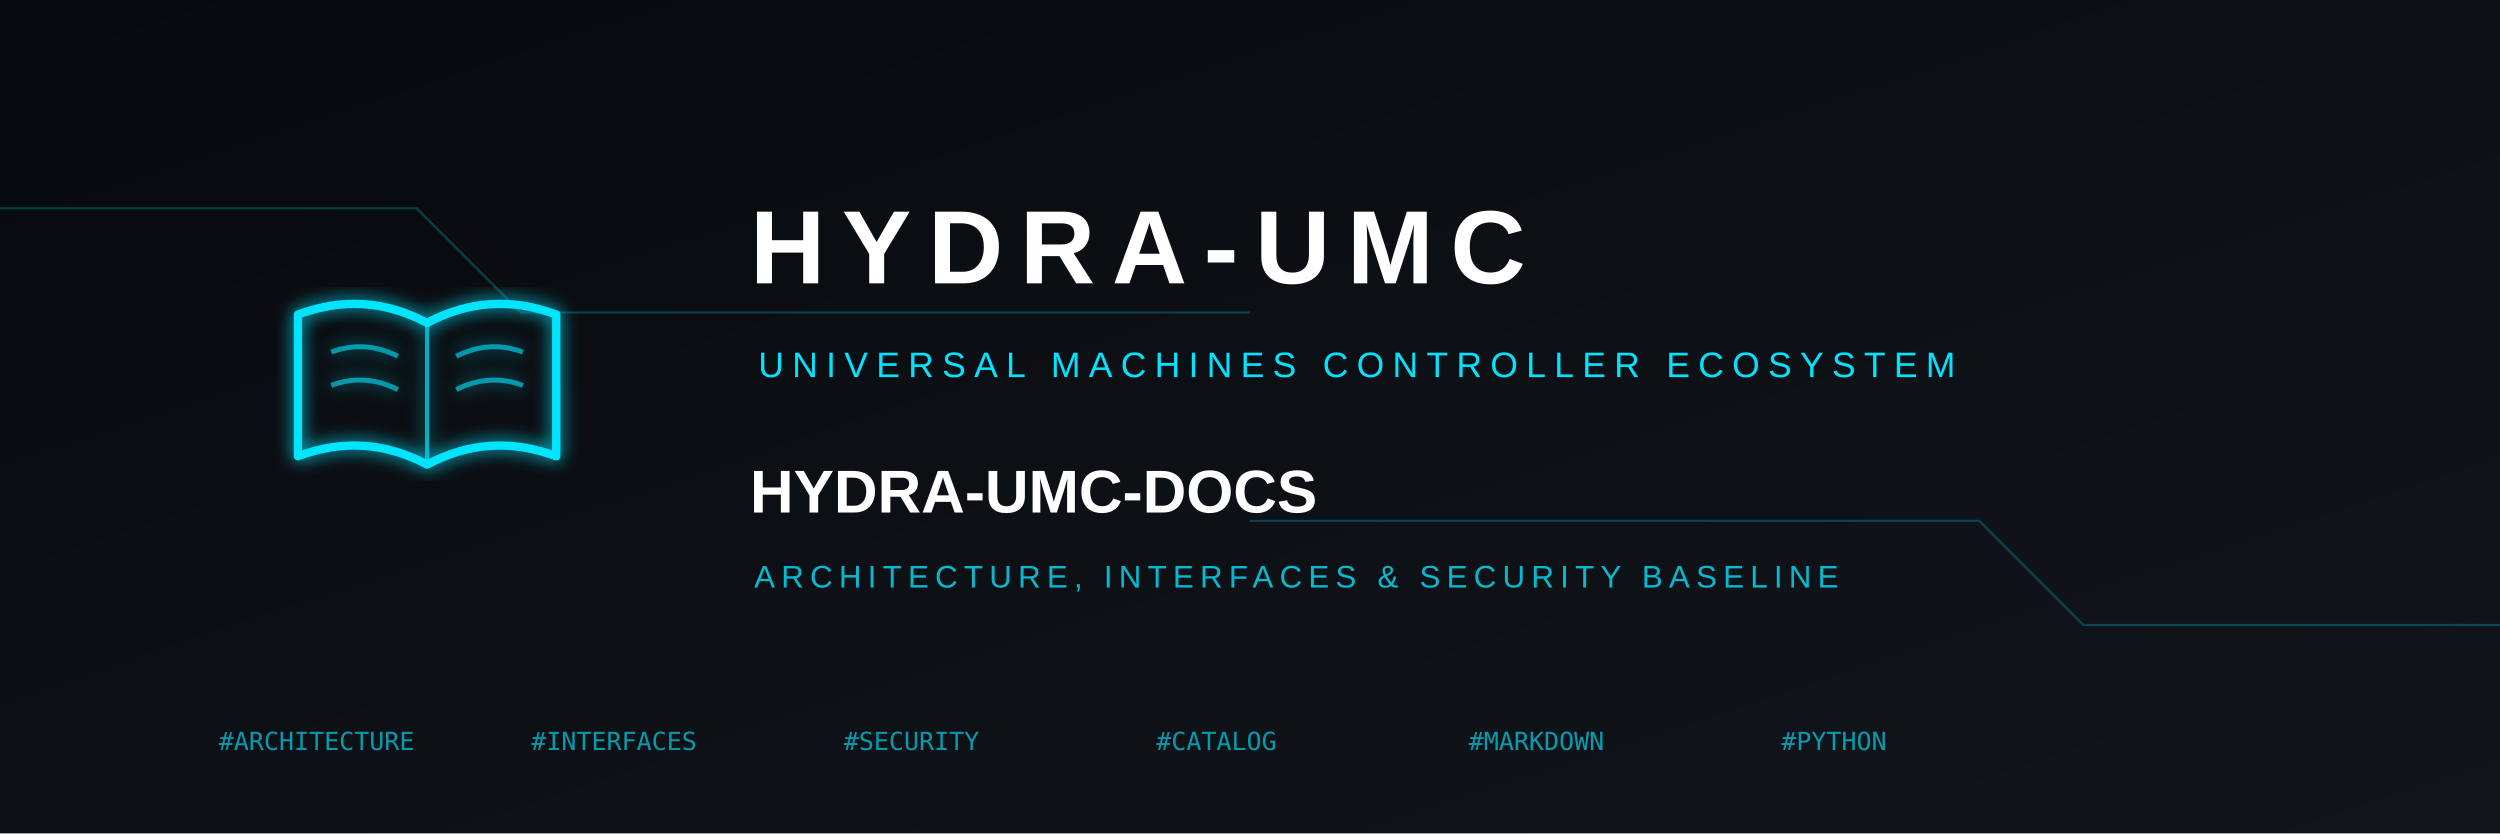
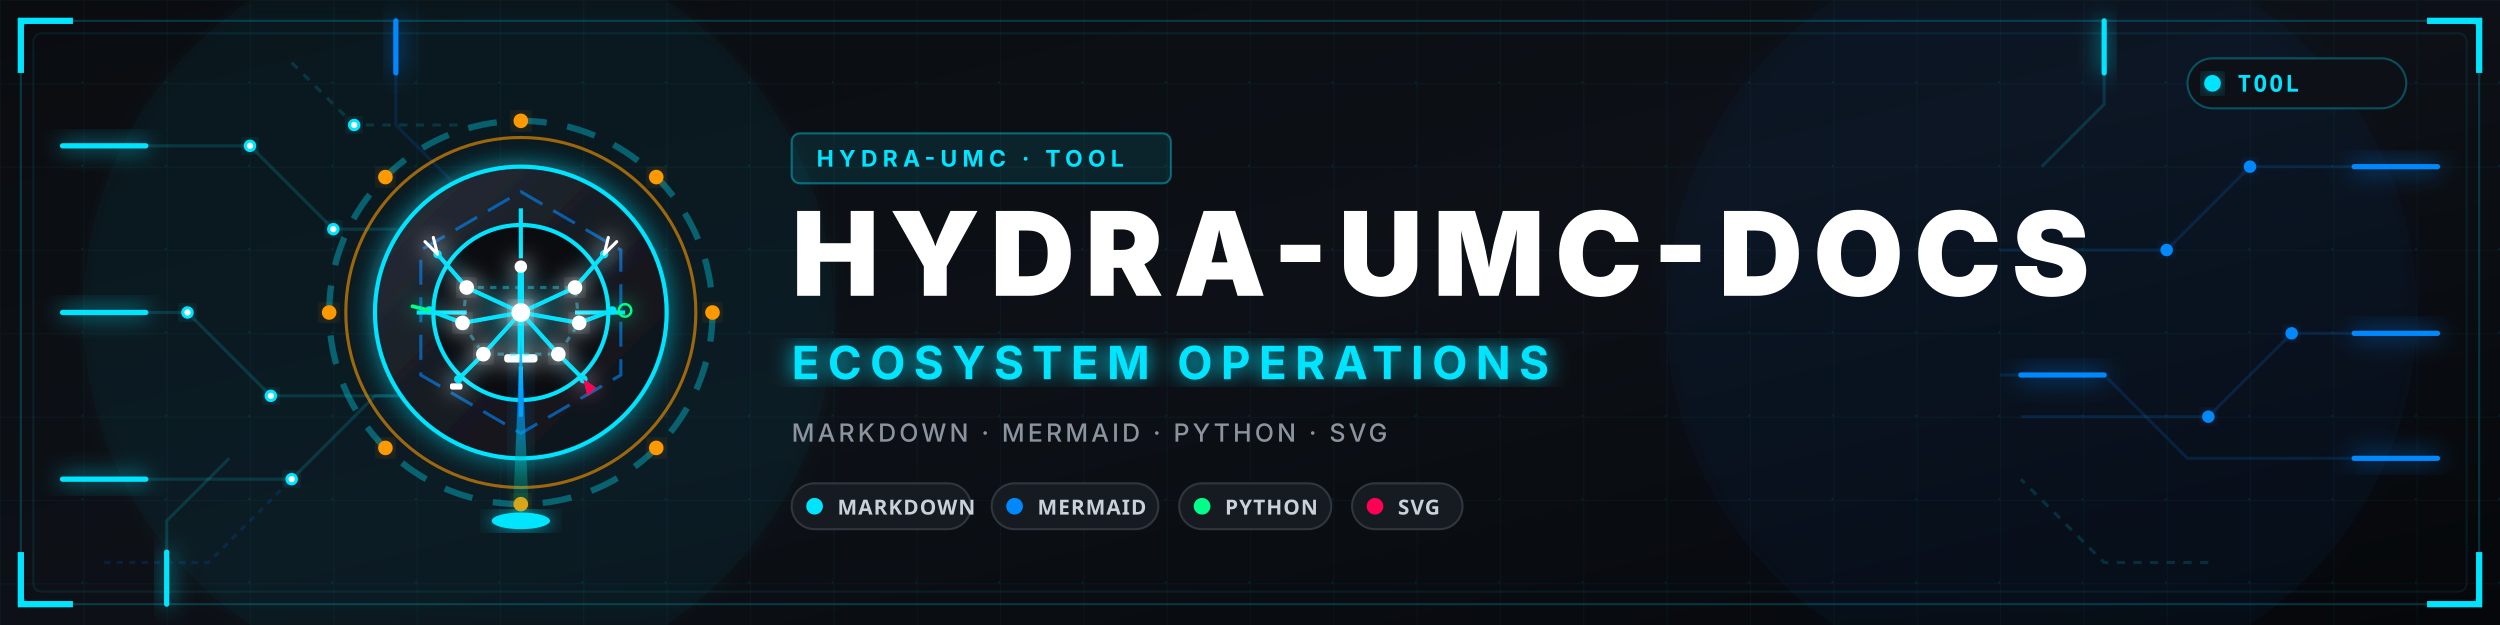
- <svg xmlns="http://www.w3.org/2000/svg" viewBox="0 0 1200 400" role="img" aria-labelledby="title desc">
+ <svg xmlns="http://www.w3.org/2000/svg" viewBox="0 0 1200 300" width="100%" height="100%">
  <defs>
-     <linearGradient id="bg" x1="0%" y1="0%" x2="100%" y2="100%">
-       <stop stop-color="#07090C" />
-       <stop offset="1" stop-color="#12161C" />
-     </linearGradient>
-     <filter id="g">
-       <feGaussianBlur stdDeviation="4" result="b" />
+     <linearGradient id="bgGlow" x1="0%" y1="0%" x2="100%" y2="100%">
+       <stop offset="0%" stop-color="#0A0C10" />
+       <stop offset="50%" stop-color="#0D1117" />
+       <stop offset="100%" stop-color="#05070A" />
+     </linearGradient>
+     <linearGradient id="cyanGlow" x1="0%" y1="0%" x2="100%" y2="0%">
+       <stop offset="0%" stop-color="#00E5FF" stop-opacity="0.8" />
+       <stop offset="100%" stop-color="#0088FF" stop-opacity="0.9" />
+     </linearGradient>
+     <linearGradient id="hydraCyanGlow" x1="0%" y1="0%" x2="100%" y2="100%">
+       <stop offset="0%" stop-color="#00F0FF" />
+       <stop offset="100%" stop-color="#0077FF" />
+     </linearGradient>
+     <linearGradient id="laserBeam" x1="0%" y1="0%" x2="0%" y2="100%">
+       <stop offset="0%" stop-color="#00E5FF" stop-opacity="1" />
+       <stop offset="40%" stop-color="#0088FF" stop-opacity="0.8" />
+       <stop offset="100%" stop-color="#00FF88" stop-opacity="0" />
+     </linearGradient>
+     <linearGradient id="metalGradient" x1="0%" y1="0%" x2="100%" y2="100%">
+       <stop offset="0%" stop-color="#2A303C" />
+       <stop offset="50%" stop-color="#161B22" />
+       <stop offset="100%" stop-color="#0D1117" />
+     </linearGradient>
+     <filter id="glowCyan" x="-20%" y="-20%" width="140%" height="140%">
+       <feGaussianBlur stdDeviation="5" result="blur" />
      <feMerge>
-         <feMergeNode in="b" />
+         <feMergeNode in="blur" />
        <feMergeNode in="SourceGraphic" />
      </feMerge>
    </filter>
+     <filter id="glowBlue" x="-20%" y="-20%" width="140%" height="140%">
+       <feGaussianBlur stdDeviation="6" result="blur" />
+       <feMerge>
+         <feMergeNode in="blur" />
+         <feMergeNode in="SourceGraphic" />
+       </feMerge>
+     </filter>
+     <filter id="glowBeam" x="-30%" y="-30%" width="160%" height="160%">
+       <feGaussianBlur stdDeviation="8" result="blur" />
+       <feMerge>
+         <feMergeNode in="blur" />
+         <feMergeNode in="SourceGraphic" />
+       </feMerge>
+     </filter>
+     <pattern id="cyberGrid" width="40" height="40" patternUnits="userSpaceOnUse">
+       <path d="M 40 0 L 0 0 0 40" fill="none" stroke="#00E5FF" stroke-opacity="0.04" stroke-width="1" />
+       <circle cx="40" cy="40" r="1" fill="#00E5FF" fill-opacity="0.1" />
+     </pattern>
+     <g id="pcbNode">
+       <circle cx="0" cy="0" r="3" fill="#00E5FF" filter="url(#glowCyan)" />
+       <circle cx="0" cy="0" r="1.5" fill="#FFFFFF" />
+     </g>
  </defs>
-   <rect width="1200" height="400" fill="url(#bg)" />
-   <g fill="none" stroke="#00E5FF" stroke-width="1" opacity=".25">
-     <path d="M0 100H200L250 150H600" />
-     <path d="M1200 300H1000L950 250H600" />
-   </g>
-   <g transform="translate(205 185)" filter="url(#g)">
-     <path d="M-62,-34 Q-30,-46 0,-30 Q30,-46 62,-34 V34 Q30,22 0,38 Q-30,22 -62,34 Z" fill="none" stroke="#00E5FF" stroke-width="4" stroke-linejoin="round" />
-     <path d="M0,-30 V38" stroke="#00E5FF" stroke-width="2.0" opacity=".7" />
-     <path d="M-46,-16 Q-30,-22 -14,-14 M-46,0 Q-30,-6 -14,2 M14,-14 Q30,-22 46,-16 M14,2 Q30,-6 46,0" fill="none" stroke="#00E5FF" stroke-width="2.4" opacity=".6" />
-   </g>
-   <text x="360" y="136" font-family="Arial,sans-serif" font-size="50" font-weight="bold" fill="#FFF" letter-spacing="8">HYDRA-UMC</text>
-   <text x="364" y="181" font-family="Arial,sans-serif" font-size="17" fill="#00E5FF" letter-spacing="4">UNIVERSAL MACHINES CONTROLLER ECOSYSTEM</text>
-   <text x="360" y="246" font-family="Arial,sans-serif" font-size="29" font-weight="bold" fill="#FFF">HYDRA-UMC-DOCS</text>
-   <text x="362" y="282" font-family="Arial,sans-serif" font-size="15" fill="#00E5FF" opacity=".8" letter-spacing="3">ARCHITECTURE, INTERFACES &amp; SECURITY BASELINE</text>
-   <g font-family="monospace" font-size="12" fill="#00E5FF" opacity=".65">
-     <text x="105" y="360">#ARCHITECTURE</text>
-     <text x="255" y="360">#INTERFACES</text>
-     <text x="405" y="360">#SECURITY</text>
-     <text x="555" y="360">#CATALOG</text>
-     <text x="705" y="360">#MARKDOWN</text>
-     <text x="855" y="360">#PYTHON</text>
+   <rect width="1200" height="300" fill="url(#bgGlow)" />
+   <rect width="1200" height="300" fill="url(#cyberGrid)" />
+   <circle cx="220" cy="150" r="180" fill="#00E5FF" fill-opacity="0.03" filter="url(#glowCyan)">
+     <animate attributeName="fill-opacity" values="0.02;0.05;0.02" dur="6s" repeatCount="indefinite" />
+   </circle>
+   <circle cx="980" cy="150" r="180" fill="#0077FF" fill-opacity="0.03" filter="url(#glowBlue)">
+     <animate attributeName="fill-opacity" values="0.02;0.05;0.02" dur="6s" repeatCount="indefinite" />
+   </circle>
+   <rect x="10" y="10" width="1180" height="280" fill="none" stroke="#00E5FF" stroke-opacity="0.2" stroke-width="1" rx="6" />
+   <rect x="16" y="16" width="1168" height="268" fill="none" stroke="#00E5FF" stroke-opacity="0.08" stroke-width="1" rx="4" />
+   <path d="M 10 35 L 10 10 L 35 10" fill="none" stroke="#00E5FF" stroke-width="3">
+     <animate attributeName="stroke-opacity" values="0.6;1;0.6" dur="3s" repeatCount="indefinite" />
+   </path>
+   <path d="M 1190 35 L 1190 10 L 1165 10" fill="none" stroke="#00E5FF" stroke-width="3">
+     <animate attributeName="stroke-opacity" values="0.6;1;0.6" dur="3s" repeatCount="indefinite" />
+   </path>
+   <path d="M 10 265 L 10 290 L 35 290" fill="none" stroke="#00E5FF" stroke-width="3">
+     <animate attributeName="stroke-opacity" values="0.6;1;0.6" dur="3s" repeatCount="indefinite" />
+   </path>
+   <path d="M 1190 265 L 1190 290 L 1165 290" fill="none" stroke="#00E5FF" stroke-width="3">
+     <animate attributeName="stroke-opacity" values="0.6;1;0.6" dur="3s" repeatCount="indefinite" />
+   </path>
+   <g stroke="#00E5FF" stroke-opacity="0.15" stroke-width="1.5" fill="none">
+     <path d="M 30 70 L 120 70 L 160 110 L 240 110" />
+     <path d="M 30 150 L 90 150 L 130 190 L 220 190" />
+     <path d="M 30 230 L 140 230 L 180 190 L 210 190" />
+     <path d="M 80 290 L 80 250 L 110 220" />
+     <path d="M 190 10 L 190 60 L 220 90" stroke="#0077FF" stroke-opacity="0.15" />
+     <path d="M 140 30 L 170 60 L 220 60" stroke-dasharray="4,4" />
+     <path d="M 50 270 L 100 270 L 140 230" stroke="#0077FF" stroke-opacity="0.15" stroke-dasharray="3,3" />
+   </g>
+   <g fill="none" stroke-linecap="round" stroke-linejoin="round">
+     <path d="M 30 70 L 120 70 L 160 110 L 240 110" stroke="#00E5FF" stroke-width="2.5" stroke-dasharray="40, 240" filter="url(#glowCyan)">
+       <animate attributeName="stroke-dashoffset" values="280;0" dur="3s" repeatCount="indefinite" />
+     </path>
+     <path d="M 30 150 L 90 150 L 130 190 L 220 190" stroke="#00E5FF" stroke-width="2.5" stroke-dasharray="40, 220" filter="url(#glowCyan)">
+       <animate attributeName="stroke-dashoffset" values="260;0" dur="3.5s" repeatCount="indefinite" />
+     </path>
+     <path d="M 30 230 L 140 230 L 180 190 L 210 190" stroke="#00E5FF" stroke-width="2.5" stroke-dasharray="40, 230" filter="url(#glowCyan)">
+       <animate attributeName="stroke-dashoffset" values="270;0" dur="3.2s" repeatCount="indefinite" />
+     </path>
+     <path d="M 80 290 L 80 250 L 110 220" stroke="#00E5FF" stroke-width="2.5" stroke-dasharray="25, 100" filter="url(#glowCyan)">
+       <animate attributeName="stroke-dashoffset" values="125;0" dur="2.5s" repeatCount="indefinite" />
+     </path>
+     <path d="M 190 10 L 190 60 L 220 90" stroke="#0088FF" stroke-width="2.5" stroke-dasharray="25, 90" filter="url(#glowBlue)">
+       <animate attributeName="stroke-dashoffset" values="115;0" dur="2.8s" repeatCount="indefinite" />
+     </path>
+   </g>
+   <use href="#pcbNode" x="120" y="70" />
+   <use href="#pcbNode" x="160" y="110" />
+   <use href="#pcbNode" x="90" y="150" />
+   <use href="#pcbNode" x="130" y="190" />
+   <use href="#pcbNode" x="140" y="230" />
+   <use href="#pcbNode" x="170" y="60" />
+   <g stroke="#0088FF" stroke-opacity="0.15" stroke-width="1.5" fill="none">
+     <path d="M 1170 80 L 1080 80 L 1040 120 L 960 120" />
+     <path d="M 1170 160 L 1100 160 L 1060 200 L 970 200" />
+     <path d="M 1170 220 L 1050 220 L 1010 180 M 1010 180 L 960 180" />
+     <path d="M 1010 10 L 1010 50 L 980 80" stroke="#00E5FF" stroke-opacity="0.15" />
+     <path d="M 1060 270 L 1010 270 L 970 230" stroke="#00E5FF" stroke-opacity="0.15" stroke-dasharray="4,4" />
+   </g>
+   <g fill="none" stroke-linecap="round" stroke-linejoin="round">
+     <path d="M 1170 80 L 1080 80 L 1040 120 L 960 120" stroke="#0088FF" stroke-width="2.5" stroke-dasharray="40, 230" filter="url(#glowBlue)">
+       <animate attributeName="stroke-dashoffset" values="0;270" dur="3.5s" repeatCount="indefinite" />
+     </path>
+     <path d="M 1170 160 L 1100 160 L 1060 200 L 970 200" stroke="#0088FF" stroke-width="2.5" stroke-dasharray="40, 240" filter="url(#glowBlue)">
+       <animate attributeName="stroke-dashoffset" values="0;280" dur="3.8s" repeatCount="indefinite" />
+     </path>
+     <path d="M 1170 220 L 1050 220 L 1010 180 M 1010 180 L 960 180" stroke="#0088FF" stroke-width="2.5" stroke-dasharray="40, 250" filter="url(#glowBlue)">
+       <animate attributeName="stroke-dashoffset" values="0;290" dur="4s" repeatCount="indefinite" />
+     </path>
+     <path d="M 1010 10 L 1010 50 L 980 80" stroke="#00E5FF" stroke-width="2.5" stroke-dasharray="25, 95" filter="url(#glowCyan)">
+       <animate attributeName="stroke-dashoffset" values="0;120" dur="2.6s" repeatCount="indefinite" />
+     </path>
+   </g>
+   <circle cx="1080" cy="80" r="3" fill="#0088FF" filter="url(#glowBlue)" />
+   <circle cx="1040" cy="120" r="3" fill="#0088FF" filter="url(#glowBlue)" />
+   <circle cx="1100" cy="160" r="3" fill="#0088FF" filter="url(#glowBlue)" />
+   <circle cx="1060" cy="200" r="3" fill="#0088FF" filter="url(#glowBlue)" />
+   <g transform="translate(250, 150)">
+     <g>
+       <circle cx="0" cy="0" r="92" fill="none" stroke="#00E5FF" stroke-opacity="0.35" stroke-width="3" stroke-dasharray="14,10" />
+       <circle cx="0" cy="0" r="84" fill="none" stroke="#FF9900" stroke-opacity="0.6" stroke-width="1.5" />
+       <circle cx="92" cy="0" r="3.5" fill="#FF9900" filter="url(#glowBlue)" />
+       <circle cx="65" cy="65" r="3.5" fill="#FF9900" filter="url(#glowBlue)" />
+       <circle cx="0" cy="92" r="3.5" fill="#FF9900" filter="url(#glowBlue)" />
+       <circle cx="-65" cy="65" r="3.5" fill="#FF9900" filter="url(#glowBlue)" />
+       <circle cx="-92" cy="0" r="3.5" fill="#FF9900" filter="url(#glowBlue)" />
+       <circle cx="-65" cy="-65" r="3.5" fill="#FF9900" filter="url(#glowBlue)" />
+       <circle cx="0" cy="-92" r="3.5" fill="#FF9900" filter="url(#glowBlue)" />
+       <circle cx="65" cy="-65" r="3.5" fill="#FF9900" filter="url(#glowBlue)" />
+       <animateTransform attributeName="transform" type="rotate" from="0 0 0" to="360 0 0" dur="25s" repeatCount="indefinite" />
+     </g>
+     <circle cx="0" cy="0" r="70" fill="url(#metalGradient)" stroke="#00E5FF" stroke-width="2" filter="url(#glowCyan)" />
+     <g>
+       <polygon points="0,-58 48,-30 48,30 0,58 -48,30 -48,-30" fill="none" stroke="#0088FF" stroke-width="1.5" stroke-dasharray="12,6" opacity="0.6" />
+       <animateTransform attributeName="transform" type="rotate" from="360 0 0" to="0 0 0" dur="18s" repeatCount="indefinite" />
+     </g>
+     <circle cx="0" cy="0" r="42" fill="#0A0C10" stroke="#00E5FF" stroke-width="2" />
+     <line x1="-50" y1="0" x2="-26" y2="0" stroke="#00E5FF" stroke-width="2" />
+     <line x1="26" y1="0" x2="50" y2="0" stroke="#00E5FF" stroke-width="2" />
+     <line x1="0" y1="-50" x2="0" y2="-26" stroke="#00E5FF" stroke-width="2" />
+     <line x1="0" y1="26" x2="0" y2="50" stroke="#00E5FF" stroke-width="2" />
+     <g id="hydra8ArmSystem" filter="url(#glowCyan)">
+       <line x1="0" y1="0" x2="0" y2="22" stroke="#00E5FF" stroke-width="3" stroke-linecap="round" />
+       <rect x="-8" y="20" width="16" height="4" rx="1.5" fill="#FFFFFF" />
+       <line x1="0" y1="0" x2="0" y2="-22" stroke="#00E5FF" stroke-width="3" stroke-linecap="round" />
+       <circle cx="0" cy="-22" r="3" fill="#FFFFFF" />
+       <path d="M -26 -12 L -28 5 L -18 20 L 18 20 L 28 5 L 26 -12 Z" fill="none" stroke="#00E5FF" stroke-width="1.5" stroke-dasharray="3,3" opacity="0.4" />
+       <path d="M 0 0 L -26 -12 M 0 0 L -28 5 M 0 0 L -18 20 M 0 0 L 18 20 M 0 0 L 28 5 M 0 0 L 26 -12" stroke="#00E5FF" stroke-width="2" stroke-linecap="round" />
+       <g transform="translate(-26, -12)">
+         <g>
+           <animateTransform attributeName="transform" type="rotate" values="-25;15;-25" dur="3.4s" repeatCount="indefinite" />
+           <line x1="0" y1="0" x2="-14" y2="-16" stroke="#00E5FF" stroke-width="2" stroke-linecap="round" />
+           <circle cx="-14" cy="-16" r="2" fill="#00E5FF" />
+           <g transform="translate(-14, -16)">
+             <animateTransform attributeName="transform" type="rotate" values="30;-20;30" dur="3.4s" repeatCount="indefinite" />
+             <path d="M 0 0 L -6 -6 M 0 0 L -2 -8" stroke="#FFFFFF" stroke-width="1.5" stroke-linecap="round" />
+           </g>
+         </g>
+       </g>
+       <g transform="translate(-28, 5)">
+         <g>
+           <animateTransform attributeName="transform" type="rotate" values="-18;22;-18" dur="4.0s" repeatCount="indefinite" />
+           <line x1="0" y1="0" x2="-16" y2="-6" stroke="#00E5FF" stroke-width="2" stroke-linecap="round" />
+           <circle cx="-16" cy="-6" r="2" fill="#00E5FF" />
+           <g transform="translate(-16, -6)">
+             <animateTransform attributeName="transform" type="rotate" values="-25;25;-25" dur="4.0s" repeatCount="indefinite" />
+             <line x1="0" y1="0" x2="-8" y2="-2" stroke="#00FF88" stroke-width="1.8" stroke-linecap="round" />
+           </g>
+         </g>
+       </g>
+       <g transform="translate(-18, 20)">
+         <g>
+           <animateTransform attributeName="transform" type="rotate" values="-15;20;-15" dur="4.5s" repeatCount="indefinite" />
+           <line x1="0" y1="0" x2="-12" y2="12" stroke="#00E5FF" stroke-width="2" stroke-linecap="round" />
+           <circle cx="-12" cy="12" r="2" fill="#00E5FF" />
+           <g transform="translate(-12, 12)">
+             <animateTransform attributeName="transform" type="rotate" values="20;-15;20" dur="4.5s" repeatCount="indefinite" />
+             <rect x="-4" y="2" width="6" height="3" rx="1" fill="#FFFFFF" />
+           </g>
+         </g>
+       </g>
+       <g transform="translate(18, 20)">
+         <g>
+           <animateTransform attributeName="transform" type="rotate" values="15;-20;15" dur="4.2s" repeatCount="indefinite" />
+           <line x1="0" y1="0" x2="12" y2="12" stroke="#00E5FF" stroke-width="2" stroke-linecap="round" />
+           <circle cx="12" cy="12" r="2" fill="#00E5FF" />
+           <g transform="translate(12, 12)">
+             <animateTransform attributeName="transform" type="rotate" values="-20;15;-20" dur="4.2s" repeatCount="indefinite" />
+             <polygon points="0,0 6,4 2,8" fill="#FF0055" />
+           </g>
+         </g>
+       </g>
+       <g transform="translate(28, 5)">
+         <g>
+           <animateTransform attributeName="transform" type="rotate" values="22;-18;22" dur="3.8s" repeatCount="indefinite" />
+           <line x1="0" y1="0" x2="16" y2="-6" stroke="#00E5FF" stroke-width="2" stroke-linecap="round" />
+           <circle cx="16" cy="-6" r="2" fill="#00E5FF" />
+           <g transform="translate(16, -6)">
+             <animateTransform attributeName="transform" type="rotate" values="20;-20;20" dur="3.8s" repeatCount="indefinite" />
+             <circle cx="6" cy="0" r="3" fill="none" stroke="#00FF88" stroke-width="1.2" />
+           </g>
+         </g>
+       </g>
+       <g transform="translate(26, -12)">
+         <g>
+           <animateTransform attributeName="transform" type="rotate" values="25;-15;25" dur="3.2s" repeatCount="indefinite" />
+           <line x1="0" y1="0" x2="14" y2="-16" stroke="#00E5FF" stroke-width="2" stroke-linecap="round" />
+           <circle cx="14" cy="-16" r="2" fill="#00E5FF" />
+           <g transform="translate(14, -16)">
+             <animateTransform attributeName="transform" type="rotate" values="-30;20;-30" dur="3.2s" repeatCount="indefinite" />
+             <path d="M 0 0 L 6 -6 M 0 0 L 2 -8" stroke="#FFFFFF" stroke-width="1.5" stroke-linecap="round" />
+           </g>
+         </g>
+       </g>
+       <circle cx="0" cy="0" r="4.5" fill="#FFFFFF" filter="url(#glowCyan)" />
+       <circle cx="-26" cy="-12" r="3.5" fill="#FFFFFF" filter="url(#glowCyan)" />
+       <circle cx="-28" cy="5" r="3.5" fill="#FFFFFF" filter="url(#glowCyan)" />
+       <circle cx="-18" cy="20" r="3.5" fill="#FFFFFF" filter="url(#glowCyan)" />
+       <circle cx="18" cy="20" r="3.5" fill="#FFFFFF" filter="url(#glowCyan)" />
+       <circle cx="28" cy="5" r="3.5" fill="#FFFFFF" filter="url(#glowCyan)" />
+       <circle cx="26" cy="-12" r="3.5" fill="#FFFFFF" filter="url(#glowCyan)" />
+     </g>
+   </g>
+   <path d="M 250 157 L 246 250 L 254 250 Z" fill="url(#laserBeam)" filter="url(#glowBeam)">
+     <animate attributeName="opacity" values="0.3;1;0.3" dur="1.2s" repeatCount="indefinite" />
+   </path>
+   <ellipse cx="250" cy="250" rx="14" ry="4" fill="#00E5FF" filter="url(#glowCyan)">
+     <animate attributeName="rx" values="10;18;10" dur="1.2s" repeatCount="indefinite" />
+     <animate attributeName="opacity" values="0.4;1;0.4" dur="1.2s" repeatCount="indefinite" />
+   </ellipse>
+   <g transform="translate(380, 0)">
+     <g transform="translate(0, 82)">
+       <rect x="0" y="-18" width="182" height="24" rx="4" fill="#00E5FF" fill-opacity="0.1" stroke="#00E5FF" stroke-opacity="0.4" stroke-width="1">
+         <animate attributeName="stroke-opacity" values="0.3;0.8;0.3" dur="4s" repeatCount="indefinite" />
+       </rect>
+       <text x="12" y="-2" font-family="'Inter', 'Segoe UI', 'Roboto', sans-serif" font-weight="700" font-size="11" fill="#00E5FF" letter-spacing="2.5">HYDRA-UMC · TOOL</text>
+     </g>
+     <text x="0" y="142" font-family="'Inter', 'Segoe UI', 'Roboto', sans-serif" font-weight="900" font-size="56" fill="#FFFFFF" letter-spacing="5">HYDRA-UMC-DOCS</text>
+     <text x="0" y="182" font-family="'Inter', 'Segoe UI', 'Roboto', sans-serif" font-weight="700" font-size="22" fill="#00E5FF" letter-spacing="4" filter="url(#glowCyan)">ECOSYSTEM OPERATIONS</text>
+     <text x="0" y="212" font-family="'Inter', 'Segoe UI', 'Roboto', sans-serif" font-weight="500" font-size="12" fill="#8B949E" letter-spacing="1.5">MARKDOWN · MERMAID · PYTHON · SVG</text>
+     <g transform="translate(0, 232)">
+       <rect x="0" y="0" width="86" height="22" rx="11" fill="#161B22" stroke="#30363D" stroke-width="1" />
+       <circle cx="11" cy="11" r="4" fill="#00E5FF">
+         <animate attributeName="opacity" values="0.5;1;0.5" dur="2.0s" repeatCount="indefinite" />
+       </circle>
+       <text x="22" y="15" font-family="sans-serif" font-weight="600" font-size="10" fill="#C9D1D9" letter-spacing="0.5">MARKDOWN</text>
+       <rect x="96" y="0" width="80" height="22" rx="11" fill="#161B22" stroke="#30363D" stroke-width="1" />
+       <circle cx="107" cy="11" r="4" fill="#0088FF">
+         <animate attributeName="opacity" values="0.5;1;0.5" dur="2.2s" repeatCount="indefinite" />
+       </circle>
+       <text x="118" y="15" font-family="sans-serif" font-weight="600" font-size="10" fill="#C9D1D9" letter-spacing="0.5">MERMAID</text>
+       <rect x="186" y="0" width="73" height="22" rx="11" fill="#161B22" stroke="#30363D" stroke-width="1" />
+       <circle cx="197" cy="11" r="4" fill="#00FF88">
+         <animate attributeName="opacity" values="0.5;1;0.5" dur="2.4s" repeatCount="indefinite" />
+       </circle>
+       <text x="208" y="15" font-family="sans-serif" font-weight="600" font-size="10" fill="#C9D1D9" letter-spacing="0.5">PYTHON</text>
+       <rect x="269" y="0" width="53" height="22" rx="11" fill="#161B22" stroke="#30363D" stroke-width="1" />
+       <circle cx="280" cy="11" r="4" fill="#FF0055">
+         <animate attributeName="opacity" values="0.5;1;0.5" dur="2.6s" repeatCount="indefinite" />
+       </circle>
+       <text x="291" y="15" font-family="sans-serif" font-weight="600" font-size="10" fill="#C9D1D9" letter-spacing="0.5">SVG</text>
+     </g>
+   </g>
+   <g transform="translate(1060, 42)">
+     <rect x="-10" y="-14" width="105" height="24" rx="12" fill="#0D1117" stroke="#00E5FF" stroke-opacity="0.3" stroke-width="1" />
+     <circle cx="2" cy="-2" r="4" fill="#00E5FF" filter="url(#glowCyan)">
+       <animate attributeName="opacity" values="0.3;1;0.3" dur="1.5s" repeatCount="indefinite" />
+     </circle>
+     <text x="14" y="2" font-family="monospace" font-weight="700" font-size="11" fill="#00E5FF" letter-spacing="1">TOOL</text>
  </g>
</svg>
